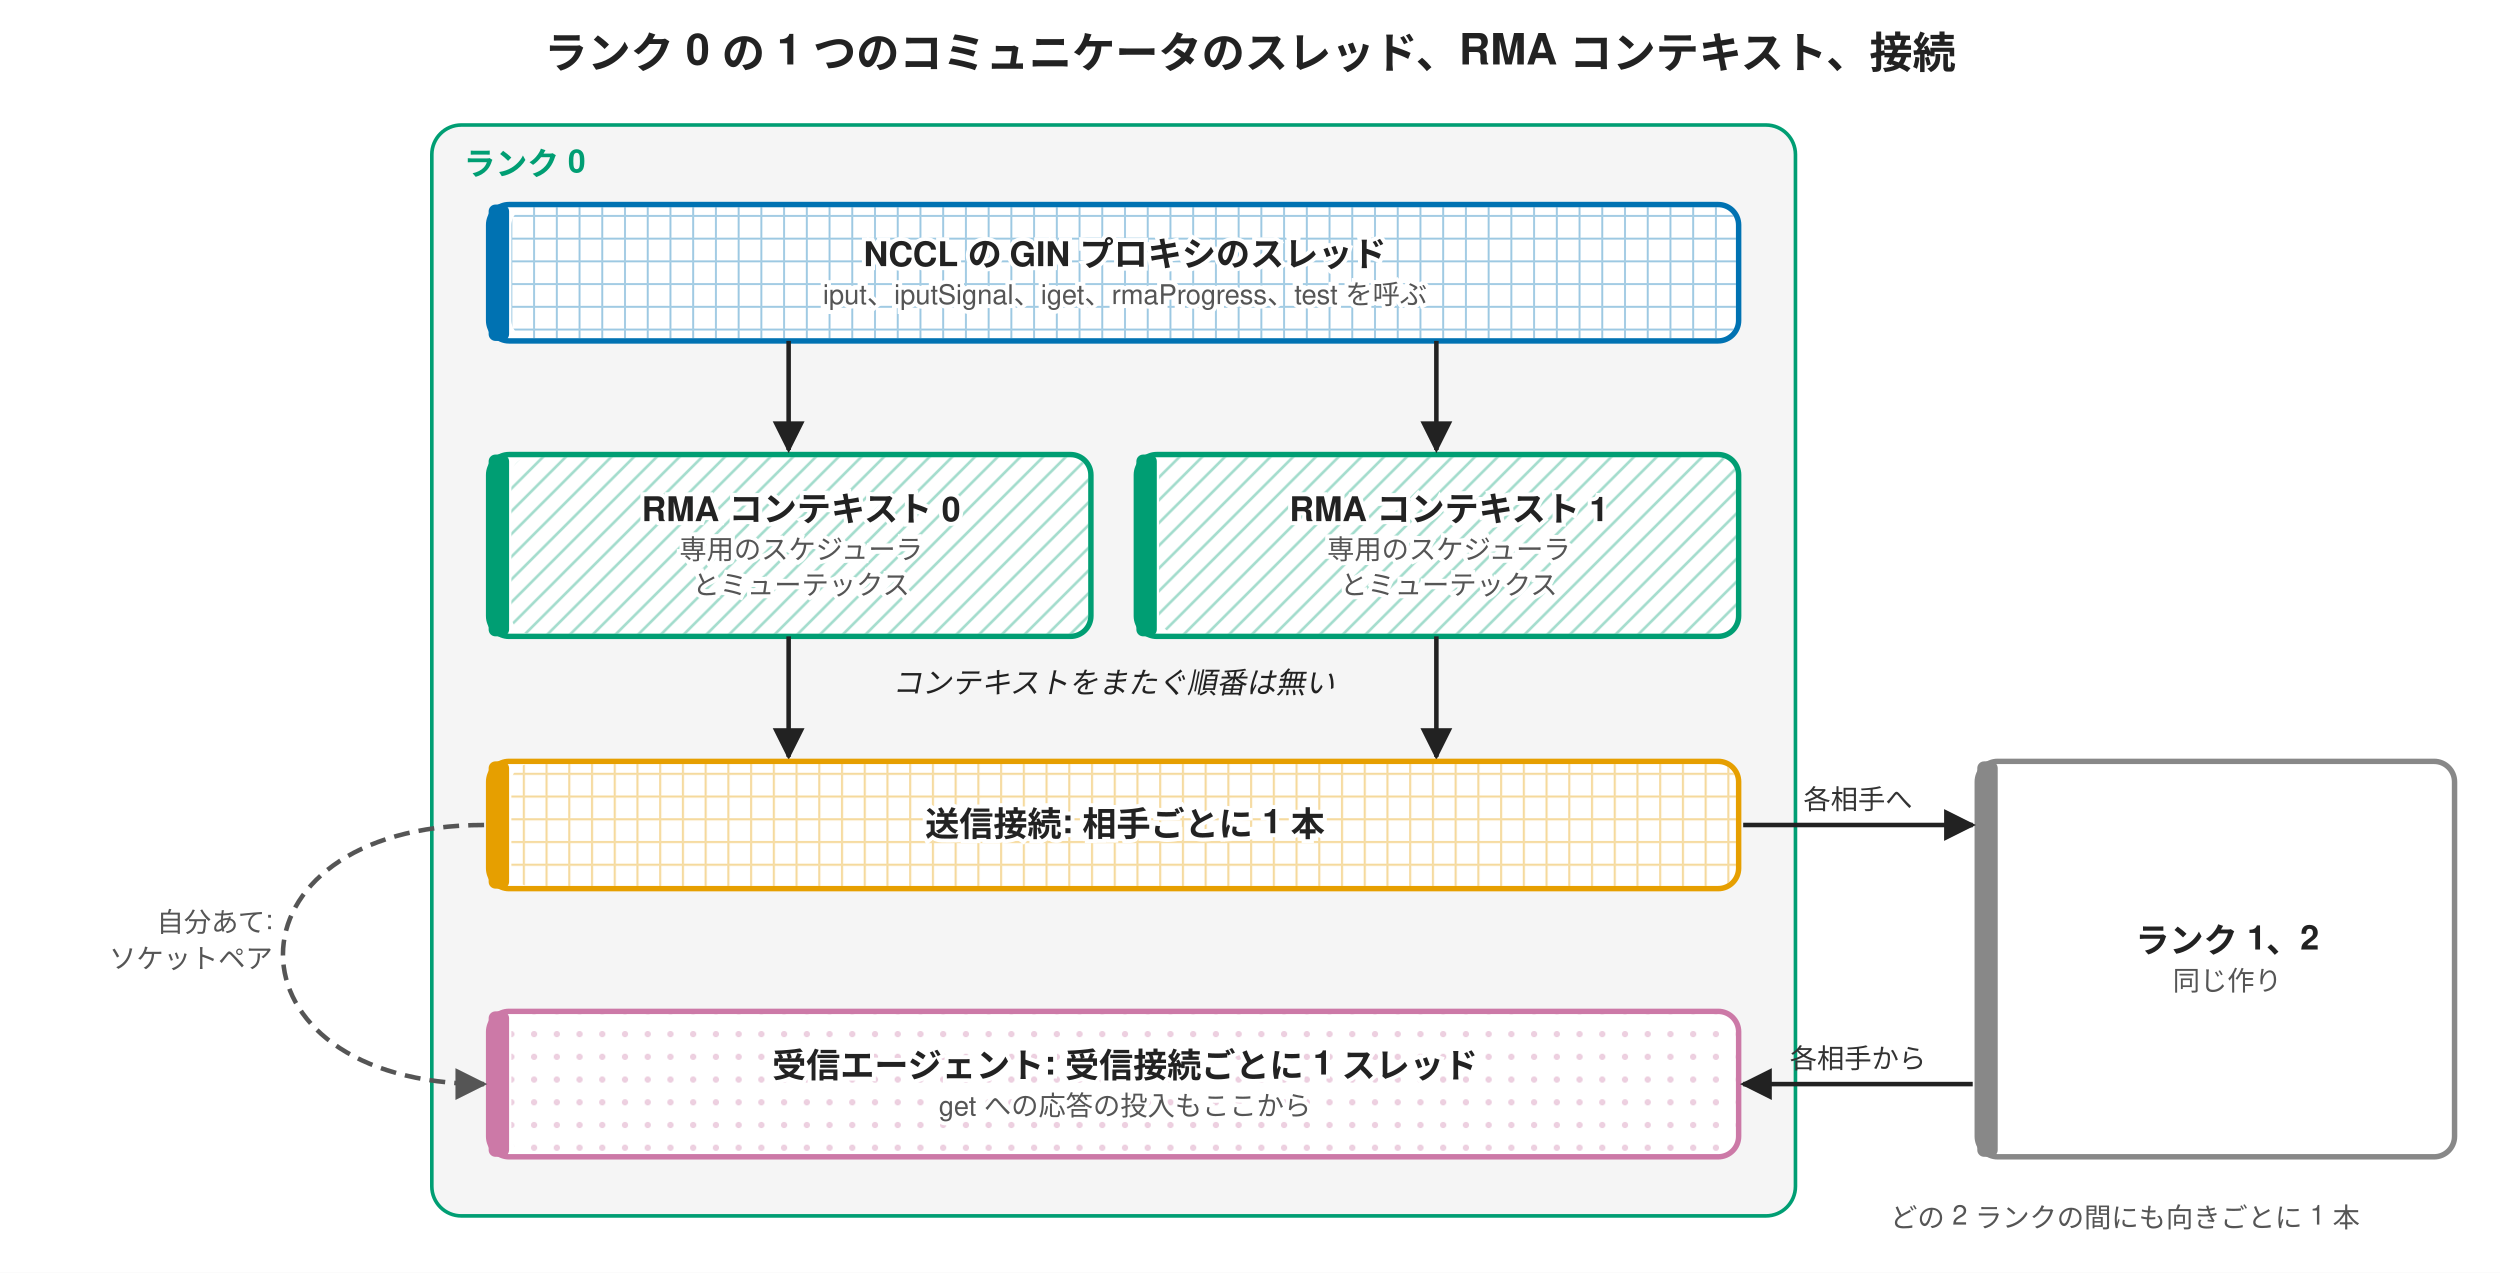
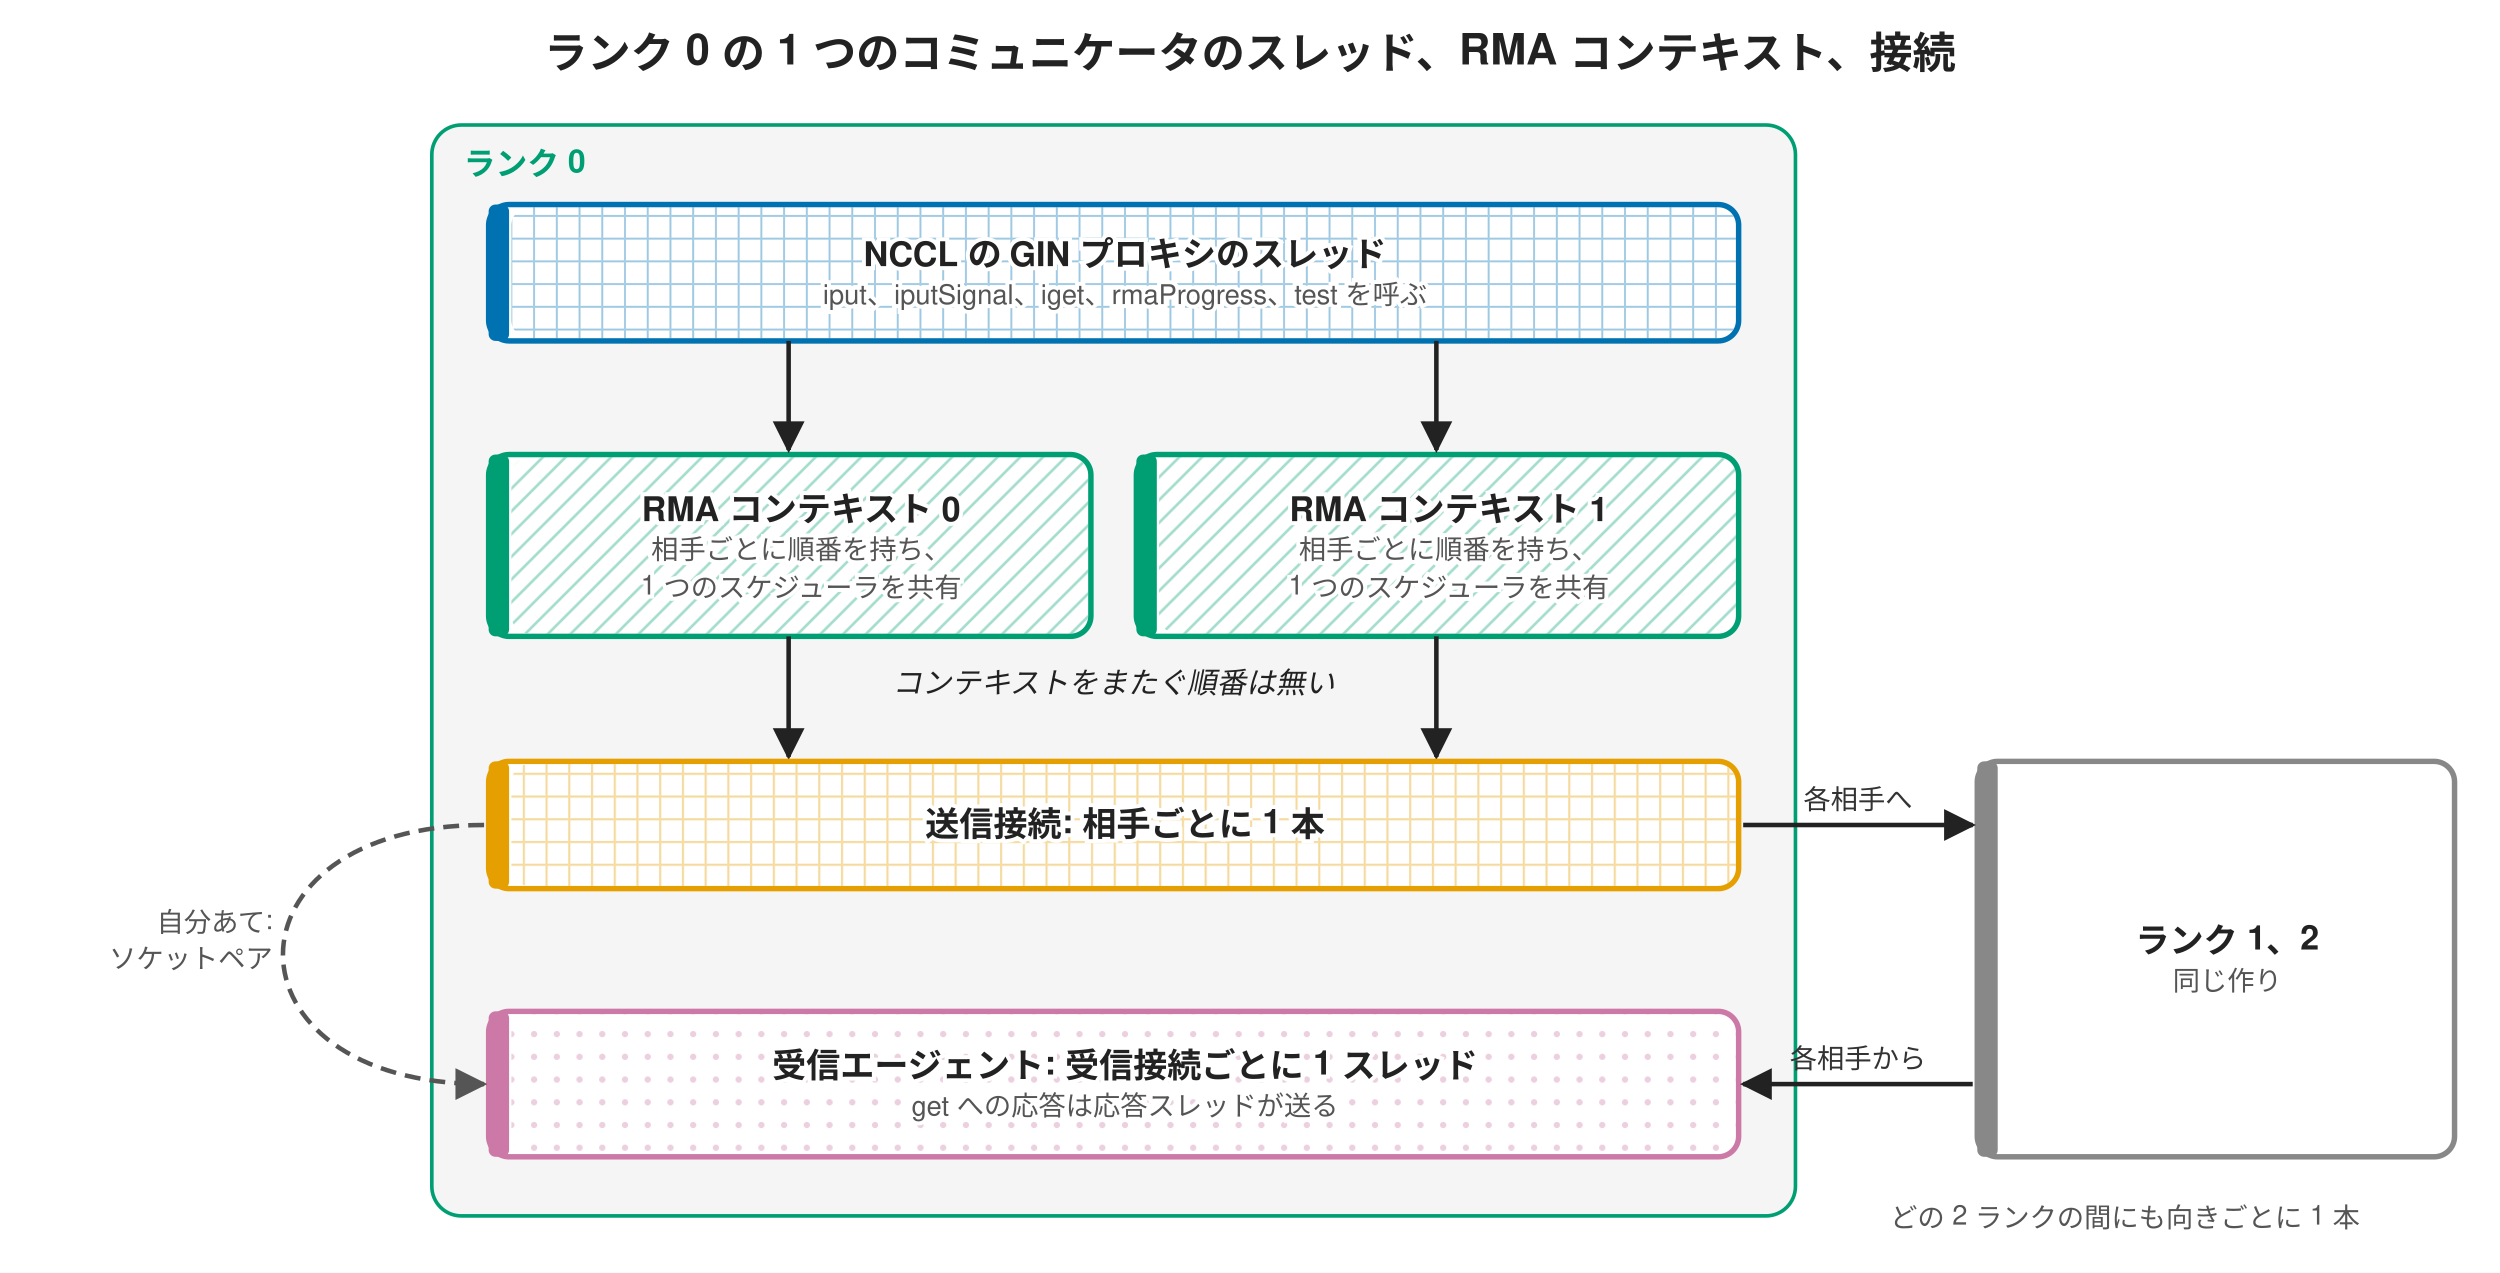
<svg xmlns="http://www.w3.org/2000/svg" width="1100" height="560" viewBox="0 0 1100 560">
  <defs>
    <pattern id="p-nccl" width="10" height="10" patternUnits="userSpaceOnUse">
      <g stroke="#0072B2" opacity="0.35">
        <path d="M0,5 h10 M5,0 v10" stroke-width="0.9" />
      </g>
    </pattern>
    <pattern id="p-sim" width="10" height="10" patternUnits="userSpaceOnUse">
      <g stroke="#009E73" opacity="0.35">
        <path d="M-2,2 l4,-4 M0,10 l10,-10 M8,12 l4,-4" stroke-width="1.2" />
      </g>
    </pattern>
    <marker id="m15" viewBox="0 0 10 10" refX="9" refY="5" markerWidth="7" markerHeight="7" orient="auto-start-reverse">
      <path d="M0,0 L10,5 L0,10 z" fill="#222222" />
    </marker>
    <marker id="m16" viewBox="0 0 10 10" refX="9" refY="5" markerWidth="7" markerHeight="7" orient="auto-start-reverse">
      <path d="M0,0 L10,5 L0,10 z" fill="#222222" />
    </marker>
    <marker id="m23" viewBox="0 0 10 10" refX="9" refY="5" markerWidth="7" markerHeight="7" orient="auto-start-reverse">
      <path d="M0,0 L10,5 L0,10 z" fill="#222222" />
    </marker>
    <marker id="m24" viewBox="0 0 10 10" refX="9" refY="5" markerWidth="7" markerHeight="7" orient="auto-start-reverse">
      <path d="M0,0 L10,5 L0,10 z" fill="#222222" />
    </marker>
    <pattern id="p-wire" width="10" height="10" patternUnits="userSpaceOnUse">
      <g stroke="#E69F00" opacity="0.35">
        <path d="M0,0.5 h10 M0.5,0 v10" stroke-width="1.0" />
      </g>
    </pattern>
    <pattern id="p-target" width="10" height="10" patternUnits="userSpaceOnUse">
      <g stroke="#CC79A7" opacity="0.35">
        <circle cx="5" cy="5" r="1.4" stroke="none" fill="#CC79A7" />
      </g>
    </pattern>
    <marker id="m39" viewBox="0 0 10 10" refX="9" refY="5" markerWidth="7" markerHeight="7" orient="auto-start-reverse">
      <path d="M0,0 L10,5 L0,10 z" fill="#222222" />
    </marker>
    <marker id="m41" viewBox="0 0 10 10" refX="9" refY="5" markerWidth="7" markerHeight="7" orient="auto-start-reverse">
      <path d="M0,0 L10,5 L0,10 z" fill="#222222" />
    </marker>
    <marker id="m43" viewBox="0 0 10 10" refX="9" refY="5" markerWidth="7" markerHeight="7" orient="auto">
      <path d="M0,0 L10,5 L0,10 z" fill="#555555" />
    </marker>
  </defs>
  <rect x="0" y="0" width="1100" height="560" fill="#FFFFFF" />
  <text x="550.0" y="30.0" font-family="Helvetica, Arial, 'Hiragino Sans', 'Hiragino Kaku Gothic ProN', 'Noto Sans CJK JP', 'Noto Sans JP', sans-serif" font-size="19" font-weight="bold" text-anchor="middle" fill="#222222">ランク 0 の 1 つのコミュニケータのスレッド、RMA コンテキスト、接続</text>
  <rect x="190" y="55" width="600" height="480" rx="13" fill="#F5F5F5" stroke="#009E73" stroke-width="1.6" />
  <text x="204.0" y="77.0" font-family="Helvetica, Arial, 'Hiragino Sans', 'Hiragino Kaku Gothic ProN', 'Noto Sans CJK JP', 'Noto Sans JP', sans-serif" font-size="14" font-weight="bold" text-anchor="start" fill="#009E73">ランク 0</text>
  <rect x="215" y="90" width="550" height="60" rx="9" fill="#FFFFFF" stroke="#0072B2" stroke-width="2.4" />
  <rect x="225" y="91.2" width="538.8" height="57.6" rx="8" fill="url(#p-nccl)" />
  <rect x="215" y="90" width="9" height="60" rx="3" fill="#0072B2" />
  <text x="495.0" y="117.1" font-family="Helvetica, Arial, 'Hiragino Sans', 'Hiragino Kaku Gothic ProN', 'Noto Sans CJK JP', 'Noto Sans JP', sans-serif" font-size="15" font-weight="bold" text-anchor="middle" fill="#222222" stroke="#FFFFFF" stroke-width="3.5" paint-order="stroke">NCCL の GIN プロキシのスレッド</text>
  <text x="495.0" y="133.8" font-family="Helvetica, Arial, 'Hiragino Sans', 'Hiragino Kaku Gothic ProN', 'Noto Sans CJK JP', 'Noto Sans JP', sans-serif" font-size="12" font-weight="normal" text-anchor="middle" fill="#555555" stroke="#FFFFFF" stroke-width="3.5" paint-order="stroke">iput、iputSignal、iget、rmaProgress、test を呼ぶ</text>
  <rect x="215" y="200" width="265" height="80" rx="9" fill="#FFFFFF" stroke="#009E73" stroke-width="2.4" />
  <rect x="225" y="201.2" width="253.8" height="77.6" rx="8" fill="url(#p-sim)" />
  <rect x="215" y="200" width="9" height="80" rx="3" fill="#009E73" />
  <text x="352.5" y="229.3" font-family="Helvetica, Arial, 'Hiragino Sans', 'Hiragino Kaku Gothic ProN', 'Noto Sans CJK JP', 'Noto Sans JP', sans-serif" font-size="15" font-weight="bold" text-anchor="middle" fill="#222222" stroke="#FFFFFF" stroke-width="3.5" paint-order="stroke">RMA コンテキスト 0</text>
-   <text x="352.5" y="246.0" font-family="Helvetica, Arial, 'Hiragino Sans', 'Hiragino Kaku Gothic ProN', 'Noto Sans CJK JP', 'Noto Sans JP', sans-serif" font-size="12" font-weight="normal" text-anchor="middle" fill="#555555" stroke="#FFFFFF" stroke-width="3.5" paint-order="stroke">専用のスケジューラ</text>
-   <text x="352.5" y="261.6" font-family="Helvetica, Arial, 'Hiragino Sans', 'Hiragino Kaku Gothic ProN', 'Noto Sans CJK JP', 'Noto Sans JP', sans-serif" font-size="12" font-weight="normal" text-anchor="middle" fill="#555555" stroke="#FFFFFF" stroke-width="3.5" paint-order="stroke">とミューテックス</text>
+   <text x="352.5" y="246.0" font-family="Helvetica, Arial, 'Hiragino Sans', 'Hiragino Kaku Gothic ProN', 'Noto Sans CJK JP', 'Noto Sans JP', sans-serif" font-size="12" font-weight="normal" text-anchor="middle" fill="#555555" stroke="#FFFFFF" stroke-width="3.5" paint-order="stroke">相手ごとに順番を持ち、</text>
+   <text x="352.5" y="261.6" font-family="Helvetica, Arial, 'Hiragino Sans', 'Hiragino Kaku Gothic ProN', 'Noto Sans CJK JP', 'Noto Sans JP', sans-serif" font-size="12" font-weight="normal" text-anchor="middle" fill="#555555" stroke="#FFFFFF" stroke-width="3.5" paint-order="stroke">1 つのスケジューラを共有</text>
  <line x1="347" y1="150" x2="347" y2="198" stroke="#222222" stroke-width="2.0" marker-end="url(#m15)" />
  <line x1="347" y1="280" x2="347" y2="333" stroke="#222222" stroke-width="2.0" marker-end="url(#m16)" />
  <rect x="500" y="200" width="265" height="80" rx="9" fill="#FFFFFF" stroke="#009E73" stroke-width="2.4" />
  <rect x="510" y="201.2" width="253.8" height="77.6" rx="8" fill="url(#p-sim)" />
  <rect x="500" y="200" width="9" height="80" rx="3" fill="#009E73" />
  <text x="637.5" y="229.3" font-family="Helvetica, Arial, 'Hiragino Sans', 'Hiragino Kaku Gothic ProN', 'Noto Sans CJK JP', 'Noto Sans JP', sans-serif" font-size="15" font-weight="bold" text-anchor="middle" fill="#222222" stroke="#FFFFFF" stroke-width="3.5" paint-order="stroke">RMA コンテキスト 1</text>
-   <text x="637.5" y="246.0" font-family="Helvetica, Arial, 'Hiragino Sans', 'Hiragino Kaku Gothic ProN', 'Noto Sans CJK JP', 'Noto Sans JP', sans-serif" font-size="12" font-weight="normal" text-anchor="middle" fill="#555555" stroke="#FFFFFF" stroke-width="3.5" paint-order="stroke">専用のスケジューラ</text>
-   <text x="637.5" y="261.6" font-family="Helvetica, Arial, 'Hiragino Sans', 'Hiragino Kaku Gothic ProN', 'Noto Sans CJK JP', 'Noto Sans JP', sans-serif" font-size="12" font-weight="normal" text-anchor="middle" fill="#555555" stroke="#FFFFFF" stroke-width="3.5" paint-order="stroke">とミューテックス</text>
+   <text x="637.5" y="246.0" font-family="Helvetica, Arial, 'Hiragino Sans', 'Hiragino Kaku Gothic ProN', 'Noto Sans CJK JP', 'Noto Sans JP', sans-serif" font-size="12" font-weight="normal" text-anchor="middle" fill="#555555" stroke="#FFFFFF" stroke-width="3.5" paint-order="stroke">相手ごとに順番を持ち、</text>
+   <text x="637.5" y="261.6" font-family="Helvetica, Arial, 'Hiragino Sans', 'Hiragino Kaku Gothic ProN', 'Noto Sans CJK JP', 'Noto Sans JP', sans-serif" font-size="12" font-weight="normal" text-anchor="middle" fill="#555555" stroke="#FFFFFF" stroke-width="3.5" paint-order="stroke">1 つのスケジューラを共有</text>
  <line x1="632" y1="150" x2="632" y2="198" stroke="#222222" stroke-width="2.0" marker-end="url(#m23)" />
  <line x1="632" y1="280" x2="632" y2="333" stroke="#222222" stroke-width="2.0" marker-end="url(#m24)" />
  <text x="490.0" y="305.0" font-family="Helvetica, Arial, 'Hiragino Sans', 'Hiragino Kaku Gothic ProN', 'Noto Sans CJK JP', 'Noto Sans JP', sans-serif" font-size="13" font-weight="normal" text-anchor="middle" fill="#222222" font-style="italic">コンテキストをまたぐ順番は無い</text>
  <rect x="215" y="335" width="550" height="56" rx="9" fill="#FFFFFF" stroke="#E69F00" stroke-width="2.4" />
  <rect x="225" y="336.2" width="538.8" height="53.6" rx="8" fill="url(#p-wire)" />
  <rect x="215" y="335" width="9" height="56" rx="3" fill="#E69F00" />
  <text x="495.0" y="367.9" font-family="Helvetica, Arial, 'Hiragino Sans', 'Hiragino Kaku Gothic ProN', 'Noto Sans CJK JP', 'Noto Sans JP', sans-serif" font-size="15" font-weight="bold" text-anchor="middle" fill="#222222" stroke="#FFFFFF" stroke-width="3.5" paint-order="stroke">送信接続: 相手ごとに 1 本</text>
  <rect x="215" y="445" width="550" height="64" rx="9" fill="#FFFFFF" stroke="#CC79A7" stroke-width="2.4" />
  <rect x="225" y="446.2" width="538.8" height="61.6" rx="8" fill="url(#p-target)" />
  <rect x="215" y="445" width="9" height="64" rx="3" fill="#CC79A7" />
  <text x="495.0" y="474.1" font-family="Helvetica, Arial, 'Hiragino Sans', 'Hiragino Kaku Gothic ProN', 'Noto Sans CJK JP', 'Noto Sans JP', sans-serif" font-size="15" font-weight="bold" text-anchor="middle" fill="#222222" stroke="#FFFFFF" stroke-width="3.5" paint-order="stroke">受信エージェント: 受信接続ごとに 1 スレッド</text>
-   <text x="495.0" y="490.8" font-family="Helvetica, Arial, 'Hiragino Sans', 'Hiragino Kaku Gothic ProN', 'Noto Sans CJK JP', 'Noto Sans JP', sans-serif" font-size="12" font-weight="normal" text-anchor="middle" fill="#555555" stroke="#FFFFFF" stroke-width="3.5" paint-order="stroke">get への応答の投入もここから</text>
+   <text x="495.0" y="490.8" font-family="Helvetica, Arial, 'Hiragino Sans', 'Hiragino Kaku Gothic ProN', 'Noto Sans CJK JP', 'Noto Sans JP', sans-serif" font-size="12" font-weight="normal" text-anchor="middle" fill="#555555" stroke="#FFFFFF" stroke-width="3.5" paint-order="stroke">get への応答は応答スレッドが送る</text>
  <rect x="870" y="335" width="210" height="174" rx="9" fill="#FFFFFF" stroke="#888888" stroke-width="2.4" />
  <rect x="870" y="335" width="9" height="174" rx="3" fill="#888888" />
  <text x="980.0" y="419.1" font-family="Helvetica, Arial, 'Hiragino Sans', 'Hiragino Kaku Gothic ProN', 'Noto Sans CJK JP', 'Noto Sans JP', sans-serif" font-size="15" font-weight="bold" text-anchor="middle" fill="#222222" stroke="#FFFFFF" stroke-width="3.5" paint-order="stroke">ランク 1、2</text>
  <text x="980.0" y="435.8" font-family="Helvetica, Arial, 'Hiragino Sans', 'Hiragino Kaku Gothic ProN', 'Noto Sans CJK JP', 'Noto Sans JP', sans-serif" font-size="12" font-weight="normal" text-anchor="middle" fill="#555555" stroke="#FFFFFF" stroke-width="3.5" paint-order="stroke">同じ作り</text>
  <line x1="767" y1="363" x2="868" y2="363" stroke="#222222" stroke-width="2.0" marker-end="url(#m39)" />
  <text x="817.5" y="356.0" font-family="Helvetica, Arial, 'Hiragino Sans', 'Hiragino Kaku Gothic ProN', 'Noto Sans CJK JP', 'Noto Sans JP', sans-serif" font-size="12" font-weight="normal" text-anchor="middle" fill="#333333">各相手へ</text>
  <line x1="868" y1="477" x2="767" y2="477" stroke="#222222" stroke-width="2.0" marker-end="url(#m41)" />
  <text x="817.5" y="470.0" font-family="Helvetica, Arial, 'Hiragino Sans', 'Hiragino Kaku Gothic ProN', 'Noto Sans CJK JP', 'Noto Sans JP', sans-serif" font-size="12" font-weight="normal" text-anchor="middle" fill="#333333">各相手から</text>
  <path d="M 213,363 C 95,363 95,477 213,477" fill="none" stroke="#555555" stroke-width="2.0" stroke-dasharray="7 4" marker-end="url(#m43)" />
  <text x="120.0" y="410.0" font-family="Helvetica, Arial, 'Hiragino Sans', 'Hiragino Kaku Gothic ProN', 'Noto Sans CJK JP', 'Noto Sans JP', sans-serif" font-size="12" font-weight="normal" text-anchor="end" fill="#555555">自分あて:</text>
  <text x="120.0" y="426.0" font-family="Helvetica, Arial, 'Hiragino Sans', 'Hiragino Kaku Gothic ProN', 'Noto Sans CJK JP', 'Noto Sans JP', sans-serif" font-size="12" font-weight="normal" text-anchor="end" fill="#555555">ソケットペア</text>
  <text x="935.0" y="540.0" font-family="Helvetica, Arial, 'Hiragino Sans', 'Hiragino Kaku Gothic ProN', 'Noto Sans CJK JP', 'Noto Sans JP', sans-serif" font-size="12" font-weight="normal" text-anchor="middle" fill="#555555">どの 2 ランクの間にも向きごとに 1 本</text>
</svg>
